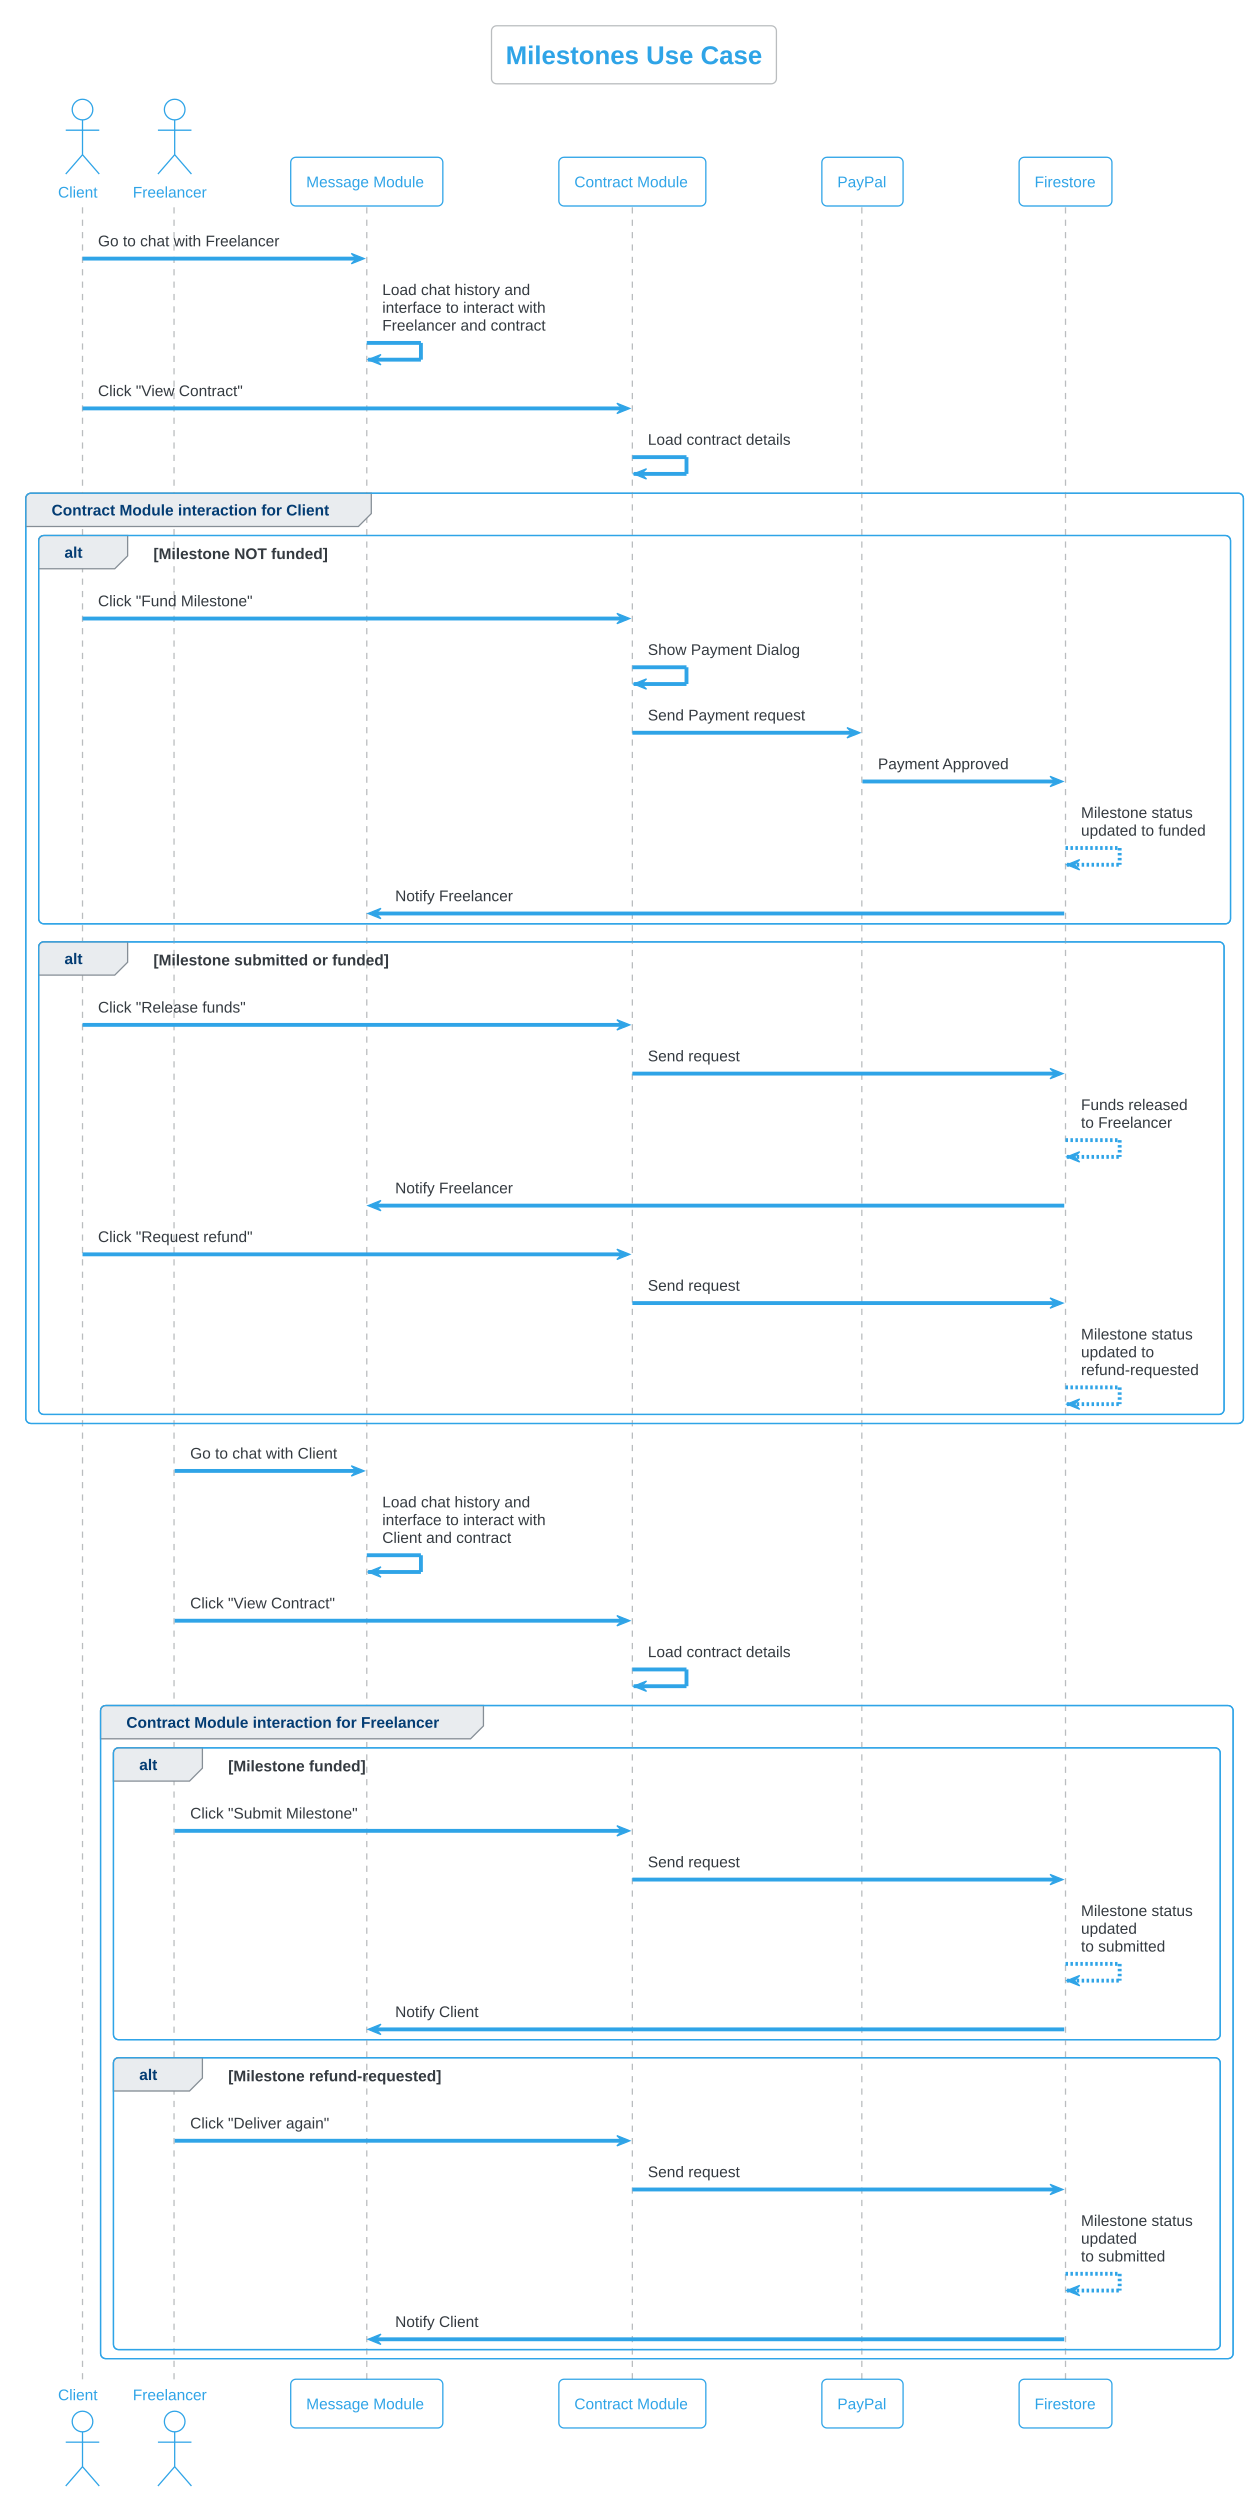
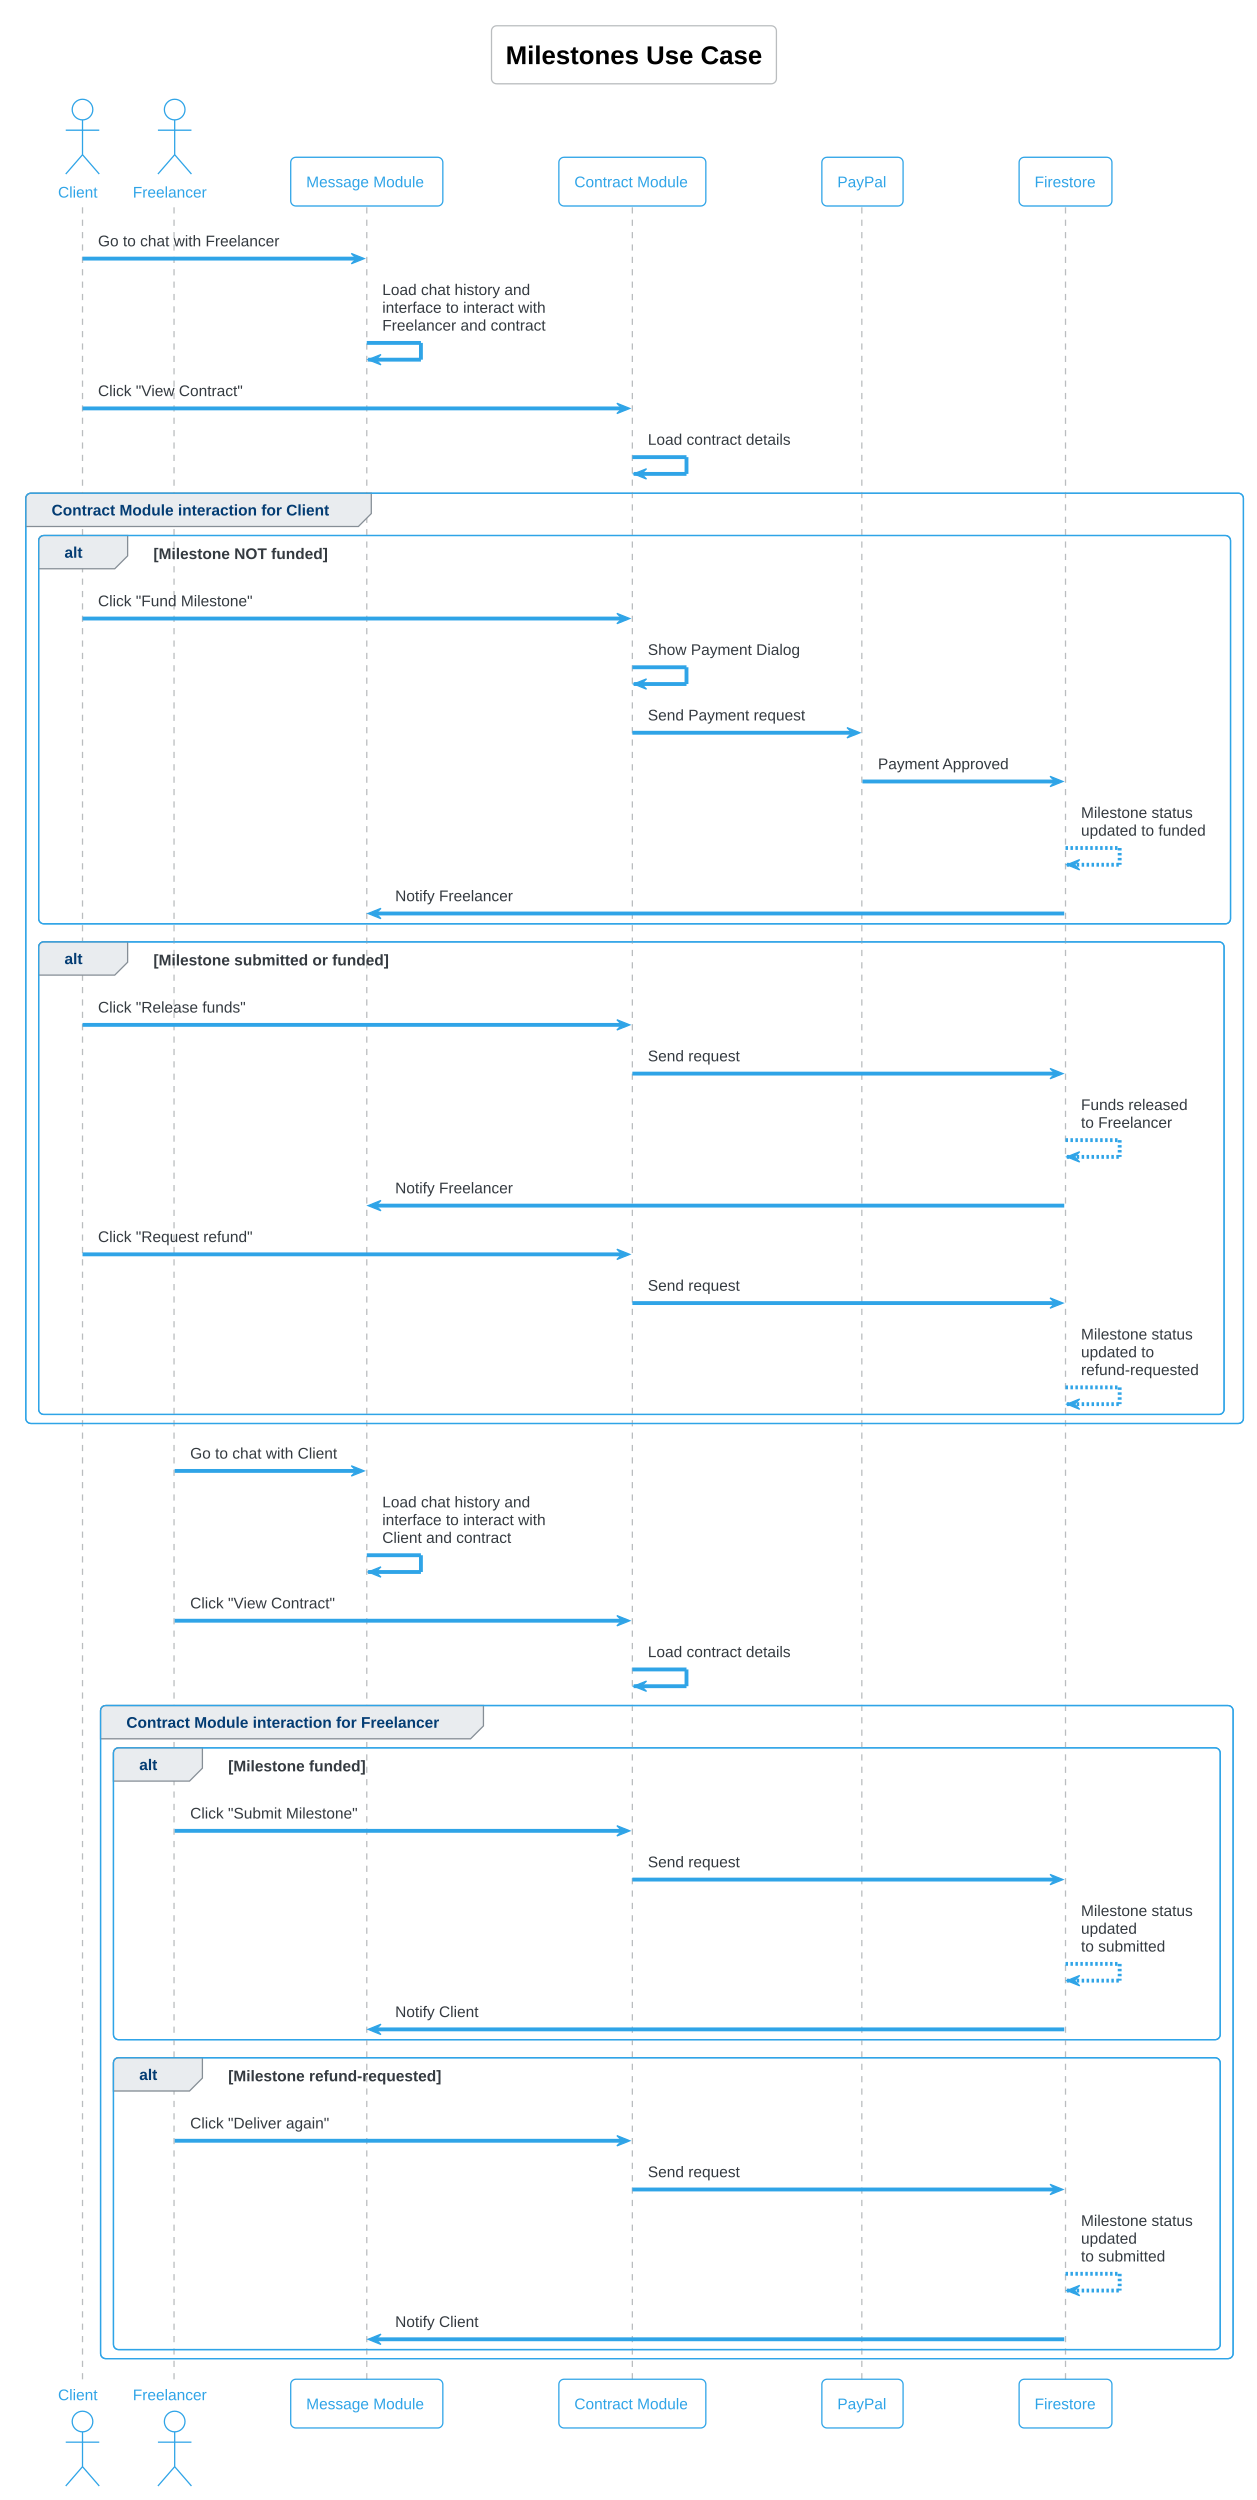
<svg xmlns="http://www.w3.org/2000/svg" contentStyleType="text/css" height="2020.833px" preserveAspectRatio="none" style="width:1015px;height:2020px;background:#FFFFFF;" version="1.1" viewBox="0 0 1015 2020" width="1015.625px" zoomAndPan="magnify">
  <defs />
  <g>
    <rect fill="none" height="46.873" id="_title" rx="4.167" ry="4.167" style="stroke:#BABDBF;stroke-width:1.042;" width="230.208" x="397.135" y="20.833" />
-     <text fill="#2FA4E7" font-family="Arial" font-size="20.833" font-weight="bold" lengthAdjust="spacing" textLength="207.292" x="408.594" y="51.833">Milestones Use Case</text>
+     <text fill="#000000" font-family="Arial" font-size="20.833" font-weight="bold" lengthAdjust="spacing" textLength="207.292" x="408.594" y="51.833">Milestones Use Case</text>
    <rect fill="none" height="751.64" rx="4.167" ry="4.167" style="stroke:#2FA4E7;stroke-width:1.042;" width="983.854" x="20.833" y="398.531" />
    <rect fill="none" height="313.739" rx="4.167" ry="4.167" style="stroke:#2FA4E7;stroke-width:1.042;" width="963.021" x="31.25" y="432.697" />
    <rect fill="none" height="381.86" rx="4.167" ry="4.167" style="stroke:#2FA4E7;stroke-width:1.042;" width="957.812" x="31.25" y="761.019" />
    <rect fill="none" height="527.688" rx="4.167" ry="4.167" style="stroke:#2FA4E7;stroke-width:1.042;" width="915.104" x="81.25" y="1378.08" />
    <rect fill="none" height="235.824" rx="4.167" ry="4.167" style="stroke:#2FA4E7;stroke-width:1.042;" width="894.271" x="91.667" y="1412.246" />
    <rect fill="none" height="235.824" rx="4.167" ry="4.167" style="stroke:#2FA4E7;stroke-width:1.042;" width="894.271" x="91.667" y="1662.653" />
    <line style="stroke:#BABDBF;stroke-width:1.042;stroke-dasharray:5.0,5.0;" x1="66.667" x2="66.667" y1="167.497" y2="1923.476" />
    <line style="stroke:#BABDBF;stroke-width:1.042;stroke-dasharray:5.0,5.0;" x1="140.625" x2="140.625" y1="167.497" y2="1923.476" />
    <line style="stroke:#BABDBF;stroke-width:1.042;stroke-dasharray:5.0,5.0;" x1="296.354" x2="296.354" y1="167.497" y2="1923.476" />
    <line style="stroke:#BABDBF;stroke-width:1.042;stroke-dasharray:5.0,5.0;" x1="510.938" x2="510.938" y1="167.497" y2="1923.476" />
    <line style="stroke:#BABDBF;stroke-width:1.042;stroke-dasharray:5.0,5.0;" x1="696.354" x2="696.354" y1="167.497" y2="1923.476" />
    <line style="stroke:#BABDBF;stroke-width:1.042;stroke-dasharray:5.0,5.0;" x1="860.938" x2="860.938" y1="167.497" y2="1923.476" />
    <text fill="#2FA4E7" font-family="Arial" font-size="12.5" lengthAdjust="spacing" textLength="33.333" x="46.875" y="159.639">Client</text>
    <ellipse cx="66.667" cy="88.54" fill="none" rx="8.333" ry="8.333" style="stroke:#2FA4E7;stroke-width:1.042;" />
    <path d="M66.667,96.873 L66.667,124.998 M53.125,105.206 L80.208,105.206 M66.667,124.998 L53.125,140.623 M66.667,124.998 L80.208,140.623 " fill="none" style="stroke:#2FA4E7;stroke-width:1.042;" />
    <text fill="#2FA4E7" font-family="Arial" font-size="12.5" lengthAdjust="spacing" textLength="33.333" x="46.875" y="1939.368">Client</text>
    <ellipse cx="66.667" cy="1956.6" fill="none" rx="8.333" ry="8.333" style="stroke:#2FA4E7;stroke-width:1.042;" />
    <path d="M66.667,1964.933 L66.667,1993.058 M53.125,1973.267 L80.208,1973.267 M66.667,1993.058 L53.125,2008.683 M66.667,1993.058 L80.208,2008.683 " fill="none" style="stroke:#2FA4E7;stroke-width:1.042;" />
    <text fill="#2FA4E7" font-family="Arial" font-size="12.5" lengthAdjust="spacing" textLength="61.458" x="107.292" y="159.639">Freelancer</text>
    <ellipse cx="141.146" cy="88.54" fill="none" rx="8.333" ry="8.333" style="stroke:#2FA4E7;stroke-width:1.042;" />
    <path d="M141.146,96.873 L141.146,124.998 M127.604,105.206 L154.688,105.206 M141.146,124.998 L127.604,140.623 M141.146,124.998 L154.688,140.623 " fill="none" style="stroke:#2FA4E7;stroke-width:1.042;" />
    <text fill="#2FA4E7" font-family="Arial" font-size="12.5" lengthAdjust="spacing" textLength="61.458" x="107.292" y="1939.368">Freelancer</text>
    <ellipse cx="141.146" cy="1956.6" fill="none" rx="8.333" ry="8.333" style="stroke:#2FA4E7;stroke-width:1.042;" />
    <path d="M141.146,1964.933 L141.146,1993.058 M127.604,1973.267 L154.688,1973.267 M141.146,1993.058 L127.604,2008.683 M141.146,1993.058 L154.688,2008.683 " fill="none" style="stroke:#2FA4E7;stroke-width:1.042;" />
    <rect fill="none" height="39.374" rx="4.167" ry="4.167" style="stroke:#2FA4E7;stroke-width:1.042;" width="122.917" x="234.896" y="127.081" />
    <text fill="#2FA4E7" font-family="Arial" font-size="12.5" lengthAdjust="spacing" textLength="97.917" x="247.396" y="151.306">Message Module</text>
    <rect fill="none" height="39.374" rx="4.167" ry="4.167" style="stroke:#2FA4E7;stroke-width:1.042;" width="122.917" x="234.896" y="1922.435" />
    <text fill="#2FA4E7" font-family="Arial" font-size="12.5" lengthAdjust="spacing" textLength="97.917" x="247.396" y="1946.659">Message Module</text>
    <rect fill="none" height="39.374" rx="4.167" ry="4.167" style="stroke:#2FA4E7;stroke-width:1.042;" width="118.75" x="451.562" y="127.081" />
    <text fill="#2FA4E7" font-family="Arial" font-size="12.5" lengthAdjust="spacing" textLength="93.75" x="464.062" y="151.306">Contract Module</text>
    <rect fill="none" height="39.374" rx="4.167" ry="4.167" style="stroke:#2FA4E7;stroke-width:1.042;" width="118.75" x="451.562" y="1922.435" />
    <text fill="#2FA4E7" font-family="Arial" font-size="12.5" lengthAdjust="spacing" textLength="93.75" x="464.062" y="1946.659">Contract Module</text>
    <rect fill="none" height="39.374" rx="4.167" ry="4.167" style="stroke:#2FA4E7;stroke-width:1.042;" width="65.625" x="664.062" y="127.081" />
    <text fill="#2FA4E7" font-family="Arial" font-size="12.5" lengthAdjust="spacing" textLength="40.625" x="676.562" y="151.306">PayPal</text>
    <rect fill="none" height="39.374" rx="4.167" ry="4.167" style="stroke:#2FA4E7;stroke-width:1.042;" width="65.625" x="664.062" y="1922.435" />
    <text fill="#2FA4E7" font-family="Arial" font-size="12.5" lengthAdjust="spacing" textLength="40.625" x="676.562" y="1946.659">PayPal</text>
    <rect fill="none" height="39.374" rx="4.167" ry="4.167" style="stroke:#2FA4E7;stroke-width:1.042;" width="75" x="823.438" y="127.081" />
    <text fill="#2FA4E7" font-family="Arial" font-size="12.5" lengthAdjust="spacing" textLength="50" x="835.938" y="151.306">Firestore</text>
    <rect fill="none" height="39.374" rx="4.167" ry="4.167" style="stroke:#2FA4E7;stroke-width:1.042;" width="75" x="823.438" y="1922.435" />
    <text fill="#2FA4E7" font-family="Arial" font-size="12.5" lengthAdjust="spacing" textLength="50" x="835.938" y="1946.659">Firestore</text>
    <polygon fill="#2FA4E7" points="283.854,204.787,294.271,208.954,283.854,213.12,288.021,208.954" style="stroke:#2FA4E7;stroke-width:1.042;" />
    <line style="stroke:#2FA4E7;stroke-width:3.125;" x1="66.667" x2="290.104" y1="208.954" y2="208.954" />
    <text fill="#343A40" font-family="Arial" font-size="12.5" lengthAdjust="spacing" textLength="147.917" x="79.167" y="199.013">Go to chat with Freelancer</text>
    <line style="stroke:#2FA4E7;stroke-width:3.125;" x1="296.354" x2="340.104" y1="277.075" y2="277.075" />
    <line style="stroke:#2FA4E7;stroke-width:3.125;" x1="340.104" x2="340.104" y1="277.075" y2="290.617" />
    <line style="stroke:#2FA4E7;stroke-width:3.125;" x1="297.396" x2="340.104" y1="290.617" y2="290.617" />
    <polygon fill="#2FA4E7" points="307.812,286.45,297.396,290.617,307.812,294.784,303.646,290.617" style="stroke:#2FA4E7;stroke-width:1.042;" />
    <text fill="#343A40" font-family="Arial" font-size="12.5" lengthAdjust="spacing" textLength="121.875" x="308.854" y="238.387">Load chat history and</text>
    <text fill="#343A40" font-family="Arial" font-size="12.5" lengthAdjust="spacing" textLength="133.333" x="308.854" y="252.761">interface to interact with</text>
    <text fill="#343A40" font-family="Arial" font-size="12.5" lengthAdjust="spacing" textLength="134.375" x="308.854" y="267.135">Freelancer and contract</text>
    <polygon fill="#2FA4E7" points="498.438,325.824,508.854,329.991,498.438,334.157,502.604,329.991" style="stroke:#2FA4E7;stroke-width:1.042;" />
    <line style="stroke:#2FA4E7;stroke-width:3.125;" x1="66.667" x2="504.688" y1="329.991" y2="329.991" />
    <text fill="#343A40" font-family="Arial" font-size="12.5" lengthAdjust="spacing" textLength="118.75" x="79.167" y="320.05">Click "View Contract"</text>
    <line style="stroke:#2FA4E7;stroke-width:3.125;" x1="510.938" x2="554.688" y1="369.364" y2="369.364" />
    <line style="stroke:#2FA4E7;stroke-width:3.125;" x1="554.688" x2="554.688" y1="369.364" y2="382.906" />
    <line style="stroke:#2FA4E7;stroke-width:3.125;" x1="511.979" x2="554.688" y1="382.906" y2="382.906" />
    <polygon fill="#2FA4E7" points="522.396,378.739,511.979,382.906,522.396,387.073,518.229,382.906" style="stroke:#2FA4E7;stroke-width:1.042;" />
    <text fill="#343A40" font-family="Arial" font-size="12.5" lengthAdjust="spacing" textLength="117.708" x="523.438" y="359.424">Load contract details</text>
    <path d="M25,398.531 L300,398.531 L300,414.988 L289.583,425.405 L20.833,425.405 L20.833,402.698 A4.167,4.167 0 0 1 25,398.531 " fill="#E9ECEF" style="stroke:#868E96;stroke-width:1.042;" />
    <rect fill="none" height="751.64" rx="4.167" ry="4.167" style="stroke:#2FA4E7;stroke-width:1.042;" width="983.854" x="20.833" y="398.531" />
    <text fill="#033C73" font-family="Arial" font-size="12.5" font-weight="bold" lengthAdjust="spacing" textLength="221.875" x="41.667" y="416.506">Contract Module interaction for Client</text>
    <path d="M35.417,432.697 L103.125,432.697 L103.125,449.154 L92.708,459.57 L31.25,459.57 L31.25,436.863 A4.167,4.167 0 0 1 35.417,432.697 " fill="#E9ECEF" style="stroke:#868E96;stroke-width:1.042;" />
    <rect fill="none" height="313.739" rx="4.167" ry="4.167" style="stroke:#2FA4E7;stroke-width:1.042;" width="963.021" x="31.25" y="432.697" />
    <text fill="#033C73" font-family="Arial" font-size="12.5" font-weight="bold" lengthAdjust="spacing" textLength="14.583" x="52.083" y="450.671">alt</text>
    <text fill="#343A40" font-family="Arial" font-size="12.5" font-weight="bold" lengthAdjust="spacing" textLength="138.542" x="123.958" y="451.713">[Milestone NOT funded]</text>
    <polygon fill="#2FA4E7" points="498.438,495.61,508.854,499.776,498.438,503.943,502.604,499.776" style="stroke:#2FA4E7;stroke-width:1.042;" />
    <line style="stroke:#2FA4E7;stroke-width:3.125;" x1="66.667" x2="504.688" y1="499.776" y2="499.776" />
    <text fill="#343A40" font-family="Arial" font-size="12.5" lengthAdjust="spacing" textLength="127.083" x="79.167" y="489.836">Click "Fund Milestone"</text>
    <line style="stroke:#2FA4E7;stroke-width:3.125;" x1="510.938" x2="554.688" y1="539.15" y2="539.15" />
    <line style="stroke:#2FA4E7;stroke-width:3.125;" x1="554.688" x2="554.688" y1="539.15" y2="552.692" />
    <line style="stroke:#2FA4E7;stroke-width:3.125;" x1="511.979" x2="554.688" y1="552.692" y2="552.692" />
    <polygon fill="#2FA4E7" points="522.396,548.525,511.979,552.692,522.396,556.858,518.229,552.692" style="stroke:#2FA4E7;stroke-width:1.042;" />
    <text fill="#343A40" font-family="Arial" font-size="12.5" lengthAdjust="spacing" textLength="126.042" x="523.438" y="529.209">Show Payment Dialog</text>
    <polygon fill="#2FA4E7" points="684.375,587.899,694.792,592.065,684.375,596.232,688.542,592.065" style="stroke:#2FA4E7;stroke-width:1.042;" />
    <line style="stroke:#2FA4E7;stroke-width:3.125;" x1="510.938" x2="690.625" y1="592.065" y2="592.065" />
    <text fill="#343A40" font-family="Arial" font-size="12.5" lengthAdjust="spacing" textLength="129.167" x="523.438" y="582.125">Send Payment request</text>
    <polygon fill="#2FA4E7" points="848.438,627.273,858.854,631.439,848.438,635.606,852.604,631.439" style="stroke:#2FA4E7;stroke-width:1.042;" />
    <line style="stroke:#2FA4E7;stroke-width:3.125;" x1="696.875" x2="854.688" y1="631.439" y2="631.439" />
    <text fill="#343A40" font-family="Arial" font-size="12.5" lengthAdjust="spacing" textLength="108.333" x="709.375" y="621.499">Payment Approved</text>
    <line style="stroke:#2FA4E7;stroke-width:3.125;stroke-dasharray:2.0,2.0;" x1="860.938" x2="904.688" y1="685.187" y2="685.187" />
    <line style="stroke:#2FA4E7;stroke-width:3.125;stroke-dasharray:2.0,2.0;" x1="904.688" x2="904.688" y1="685.187" y2="698.728" />
    <line style="stroke:#2FA4E7;stroke-width:3.125;stroke-dasharray:2.0,2.0;" x1="861.979" x2="904.688" y1="698.728" y2="698.728" />
    <polygon fill="#2FA4E7" points="872.396,694.562,861.979,698.728,872.396,702.895,868.229,698.728" style="stroke:#2FA4E7;stroke-width:1.042;" />
    <text fill="#343A40" font-family="Arial" font-size="12.5" lengthAdjust="spacing" textLength="91.667" x="873.438" y="660.872">Milestone status</text>
    <text fill="#343A40" font-family="Arial" font-size="12.5" lengthAdjust="spacing" textLength="103.125" x="873.438" y="675.246">updated to funded</text>
    <polygon fill="#2FA4E7" points="307.812,733.936,297.396,738.102,307.812,742.269,303.646,738.102" style="stroke:#2FA4E7;stroke-width:1.042;" />
    <line style="stroke:#2FA4E7;stroke-width:3.125;" x1="301.562" x2="859.896" y1="738.102" y2="738.102" />
    <text fill="#343A40" font-family="Arial" font-size="12.5" lengthAdjust="spacing" textLength="96.875" x="319.271" y="728.162">Notify Freelancer</text>
    <path d="M35.417,761.019 L103.125,761.019 L103.125,777.476 L92.708,787.893 L31.25,787.893 L31.25,765.186 A4.167,4.167 0 0 1 35.417,761.019 " fill="#E9ECEF" style="stroke:#868E96;stroke-width:1.042;" />
    <rect fill="none" height="381.86" rx="4.167" ry="4.167" style="stroke:#2FA4E7;stroke-width:1.042;" width="957.812" x="31.25" y="761.019" />
    <text fill="#033C73" font-family="Arial" font-size="12.5" font-weight="bold" lengthAdjust="spacing" textLength="14.583" x="52.083" y="778.994">alt</text>
    <text fill="#343A40" font-family="Arial" font-size="12.5" font-weight="bold" lengthAdjust="spacing" textLength="187.5" x="123.958" y="780.035">[Milestone submitted or funded]</text>
    <polygon fill="#2FA4E7" points="498.438,823.932,508.854,828.099,498.438,832.265,502.604,828.099" style="stroke:#2FA4E7;stroke-width:1.042;" />
    <line style="stroke:#2FA4E7;stroke-width:3.125;" x1="66.667" x2="504.688" y1="828.099" y2="828.099" />
    <text fill="#343A40" font-family="Arial" font-size="12.5" lengthAdjust="spacing" textLength="121.875" x="79.167" y="818.158">Click "Release funds"</text>
    <polygon fill="#2FA4E7" points="848.438,863.306,858.854,867.472,848.438,871.639,852.604,867.472" style="stroke:#2FA4E7;stroke-width:1.042;" />
    <line style="stroke:#2FA4E7;stroke-width:3.125;" x1="510.938" x2="854.688" y1="867.472" y2="867.472" />
    <text fill="#343A40" font-family="Arial" font-size="12.5" lengthAdjust="spacing" textLength="76.042" x="523.438" y="857.532">Send request</text>
    <line style="stroke:#2FA4E7;stroke-width:3.125;stroke-dasharray:2.0,2.0;" x1="860.938" x2="904.688" y1="921.22" y2="921.22" />
    <line style="stroke:#2FA4E7;stroke-width:3.125;stroke-dasharray:2.0,2.0;" x1="904.688" x2="904.688" y1="921.22" y2="934.762" />
    <line style="stroke:#2FA4E7;stroke-width:3.125;stroke-dasharray:2.0,2.0;" x1="861.979" x2="904.688" y1="934.762" y2="934.762" />
    <polygon fill="#2FA4E7" points="872.396,930.595,861.979,934.762,872.396,938.928,868.229,934.762" style="stroke:#2FA4E7;stroke-width:1.042;" />
    <text fill="#343A40" font-family="Arial" font-size="12.5" lengthAdjust="spacing" textLength="88.542" x="873.438" y="896.905">Funds released</text>
    <text fill="#343A40" font-family="Arial" font-size="12.5" lengthAdjust="spacing" textLength="75" x="873.438" y="911.279">to Freelancer</text>
    <polygon fill="#2FA4E7" points="307.812,969.969,297.396,974.135,307.812,978.302,303.646,974.135" style="stroke:#2FA4E7;stroke-width:1.042;" />
    <line style="stroke:#2FA4E7;stroke-width:3.125;" x1="301.562" x2="859.896" y1="974.135" y2="974.135" />
    <text fill="#343A40" font-family="Arial" font-size="12.5" lengthAdjust="spacing" textLength="96.875" x="319.271" y="964.195">Notify Freelancer</text>
    <polygon fill="#2FA4E7" points="498.438,1009.342,508.854,1013.509,498.438,1017.676,502.604,1013.509" style="stroke:#2FA4E7;stroke-width:1.042;" />
    <line style="stroke:#2FA4E7;stroke-width:3.125;" x1="66.667" x2="504.688" y1="1013.509" y2="1013.509" />
    <text fill="#343A40" font-family="Arial" font-size="12.5" lengthAdjust="spacing" textLength="127.083" x="79.167" y="1003.568">Click "Request refund"</text>
    <polygon fill="#2FA4E7" points="848.438,1048.716,858.854,1052.883,848.438,1057.05,852.604,1052.883" style="stroke:#2FA4E7;stroke-width:1.042;" />
    <line style="stroke:#2FA4E7;stroke-width:3.125;" x1="510.938" x2="854.688" y1="1052.883" y2="1052.883" />
    <text fill="#343A40" font-family="Arial" font-size="12.5" lengthAdjust="spacing" textLength="76.042" x="523.438" y="1042.942">Send request</text>
    <line style="stroke:#2FA4E7;stroke-width:3.125;stroke-dasharray:2.0,2.0;" x1="860.938" x2="904.688" y1="1121.004" y2="1121.004" />
    <line style="stroke:#2FA4E7;stroke-width:3.125;stroke-dasharray:2.0,2.0;" x1="904.688" x2="904.688" y1="1121.004" y2="1134.546" />
    <line style="stroke:#2FA4E7;stroke-width:3.125;stroke-dasharray:2.0,2.0;" x1="861.979" x2="904.688" y1="1134.546" y2="1134.546" />
    <polygon fill="#2FA4E7" points="872.396,1130.379,861.979,1134.546,872.396,1138.713,868.229,1134.546" style="stroke:#2FA4E7;stroke-width:1.042;" />
    <text fill="#343A40" font-family="Arial" font-size="12.5" lengthAdjust="spacing" textLength="91.667" x="873.438" y="1082.316">Milestone status</text>
    <text fill="#343A40" font-family="Arial" font-size="12.5" lengthAdjust="spacing" textLength="60.417" x="873.438" y="1096.69">updated to</text>
    <text fill="#343A40" font-family="Arial" font-size="12.5" lengthAdjust="spacing" textLength="97.917" x="873.438" y="1111.064">refund-requested</text>
    <polygon fill="#2FA4E7" points="283.854,1184.336,294.271,1188.503,283.854,1192.67,288.021,1188.503" style="stroke:#2FA4E7;stroke-width:1.042;" />
    <line style="stroke:#2FA4E7;stroke-width:3.125;" x1="141.146" x2="290.104" y1="1188.503" y2="1188.503" />
    <text fill="#343A40" font-family="Arial" font-size="12.5" lengthAdjust="spacing" textLength="119.792" x="153.646" y="1178.562">Go to chat with Client</text>
    <line style="stroke:#2FA4E7;stroke-width:3.125;" x1="296.354" x2="340.104" y1="1256.624" y2="1256.624" />
    <line style="stroke:#2FA4E7;stroke-width:3.125;" x1="340.104" x2="340.104" y1="1256.624" y2="1270.166" />
    <line style="stroke:#2FA4E7;stroke-width:3.125;" x1="297.396" x2="340.104" y1="1270.166" y2="1270.166" />
    <polygon fill="#2FA4E7" points="307.812,1265.999,297.396,1270.166,307.812,1274.333,303.646,1270.166" style="stroke:#2FA4E7;stroke-width:1.042;" />
    <text fill="#343A40" font-family="Arial" font-size="12.5" lengthAdjust="spacing" textLength="121.875" x="308.854" y="1217.936">Load chat history and</text>
    <text fill="#343A40" font-family="Arial" font-size="12.5" lengthAdjust="spacing" textLength="133.333" x="308.854" y="1232.31">interface to interact with</text>
    <text fill="#343A40" font-family="Arial" font-size="12.5" lengthAdjust="spacing" textLength="106.25" x="308.854" y="1246.684">Client and contract</text>
    <polygon fill="#2FA4E7" points="498.438,1305.373,508.854,1309.54,498.438,1313.707,502.604,1309.54" style="stroke:#2FA4E7;stroke-width:1.042;" />
    <line style="stroke:#2FA4E7;stroke-width:3.125;" x1="141.146" x2="504.688" y1="1309.54" y2="1309.54" />
    <text fill="#343A40" font-family="Arial" font-size="12.5" lengthAdjust="spacing" textLength="118.75" x="153.646" y="1299.599">Click "View Contract"</text>
    <line style="stroke:#2FA4E7;stroke-width:3.125;" x1="510.938" x2="554.688" y1="1348.914" y2="1348.914" />
    <line style="stroke:#2FA4E7;stroke-width:3.125;" x1="554.688" x2="554.688" y1="1348.914" y2="1362.455" />
    <line style="stroke:#2FA4E7;stroke-width:3.125;" x1="511.979" x2="554.688" y1="1362.455" y2="1362.455" />
    <polygon fill="#2FA4E7" points="522.396,1358.289,511.979,1362.455,522.396,1366.622,518.229,1362.455" style="stroke:#2FA4E7;stroke-width:1.042;" />
    <text fill="#343A40" font-family="Arial" font-size="12.5" lengthAdjust="spacing" textLength="117.708" x="523.438" y="1338.973">Load contract details</text>
    <path d="M85.417,1378.08 L390.625,1378.08 L390.625,1394.537 L380.208,1404.954 L81.25,1404.954 L81.25,1382.247 A4.167,4.167 0 0 1 85.417,1378.08 " fill="#E9ECEF" style="stroke:#868E96;stroke-width:1.042;" />
    <rect fill="none" height="527.688" rx="4.167" ry="4.167" style="stroke:#2FA4E7;stroke-width:1.042;" width="915.104" x="81.25" y="1378.08" />
    <text fill="#033C73" font-family="Arial" font-size="12.5" font-weight="bold" lengthAdjust="spacing" textLength="252.083" x="102.083" y="1396.055">Contract Module interaction for Freelancer</text>
    <path d="M95.833,1412.246 L163.542,1412.246 L163.542,1428.703 L153.125,1439.12 L91.667,1439.12 L91.667,1416.412 A4.167,4.167 0 0 1 95.833,1412.246 " fill="#E9ECEF" style="stroke:#868E96;stroke-width:1.042;" />
    <rect fill="none" height="235.824" rx="4.167" ry="4.167" style="stroke:#2FA4E7;stroke-width:1.042;" width="894.271" x="91.667" y="1412.246" />
    <text fill="#033C73" font-family="Arial" font-size="12.5" font-weight="bold" lengthAdjust="spacing" textLength="14.583" x="112.5" y="1430.22">alt</text>
    <text fill="#343A40" font-family="Arial" font-size="12.5" font-weight="bold" lengthAdjust="spacing" textLength="109.375" x="184.375" y="1431.262">[Milestone funded]</text>
    <polygon fill="#2FA4E7" points="498.438,1475.159,508.854,1479.325,498.438,1483.492,502.604,1479.325" style="stroke:#2FA4E7;stroke-width:1.042;" />
    <line style="stroke:#2FA4E7;stroke-width:3.125;" x1="141.146" x2="504.688" y1="1479.325" y2="1479.325" />
    <text fill="#343A40" font-family="Arial" font-size="12.5" lengthAdjust="spacing" textLength="137.5" x="153.646" y="1469.385">Click "Submit Milestone"</text>
    <polygon fill="#2FA4E7" points="848.438,1514.533,858.854,1518.699,848.438,1522.866,852.604,1518.699" style="stroke:#2FA4E7;stroke-width:1.042;" />
    <line style="stroke:#2FA4E7;stroke-width:3.125;" x1="510.938" x2="854.688" y1="1518.699" y2="1518.699" />
    <text fill="#343A40" font-family="Arial" font-size="12.5" lengthAdjust="spacing" textLength="76.042" x="523.438" y="1508.758">Send request</text>
    <line style="stroke:#2FA4E7;stroke-width:3.125;stroke-dasharray:2.0,2.0;" x1="860.938" x2="904.688" y1="1586.821" y2="1586.821" />
    <line style="stroke:#2FA4E7;stroke-width:3.125;stroke-dasharray:2.0,2.0;" x1="904.688" x2="904.688" y1="1586.821" y2="1600.362" />
    <line style="stroke:#2FA4E7;stroke-width:3.125;stroke-dasharray:2.0,2.0;" x1="861.979" x2="904.688" y1="1600.362" y2="1600.362" />
    <polygon fill="#2FA4E7" points="872.396,1596.196,861.979,1600.362,872.396,1604.529,868.229,1600.362" style="stroke:#2FA4E7;stroke-width:1.042;" />
    <text fill="#343A40" font-family="Arial" font-size="12.5" lengthAdjust="spacing" textLength="91.667" x="873.438" y="1548.132">Milestone status</text>
    <text fill="#343A40" font-family="Arial" font-size="12.5" lengthAdjust="spacing" textLength="46.875" x="873.438" y="1562.506">updated</text>
    <text fill="#343A40" font-family="Arial" font-size="12.5" lengthAdjust="spacing" textLength="68.75" x="873.438" y="1576.88">to submitted</text>
    <polygon fill="#2FA4E7" points="307.812,1635.569,297.396,1639.736,307.812,1643.903,303.646,1639.736" style="stroke:#2FA4E7;stroke-width:1.042;" />
    <line style="stroke:#2FA4E7;stroke-width:3.125;" x1="301.562" x2="859.896" y1="1639.736" y2="1639.736" />
    <text fill="#343A40" font-family="Arial" font-size="12.5" lengthAdjust="spacing" textLength="68.75" x="319.271" y="1629.795">Notify Client</text>
    <path d="M95.833,1662.653 L163.542,1662.653 L163.542,1679.11 L153.125,1689.526 L91.667,1689.526 L91.667,1666.819 A4.167,4.167 0 0 1 95.833,1662.653 " fill="#E9ECEF" style="stroke:#868E96;stroke-width:1.042;" />
    <rect fill="none" height="235.824" rx="4.167" ry="4.167" style="stroke:#2FA4E7;stroke-width:1.042;" width="894.271" x="91.667" y="1662.653" />
    <text fill="#033C73" font-family="Arial" font-size="12.5" font-weight="bold" lengthAdjust="spacing" textLength="14.583" x="112.5" y="1680.627">alt</text>
    <text fill="#343A40" font-family="Arial" font-size="12.5" font-weight="bold" lengthAdjust="spacing" textLength="171.875" x="184.375" y="1681.669">[Milestone refund-requested]</text>
    <polygon fill="#2FA4E7" points="498.438,1725.566,508.854,1729.732,498.438,1733.899,502.604,1729.732" style="stroke:#2FA4E7;stroke-width:1.042;" />
    <line style="stroke:#2FA4E7;stroke-width:3.125;" x1="141.146" x2="504.688" y1="1729.732" y2="1729.732" />
    <text fill="#343A40" font-family="Arial" font-size="12.5" lengthAdjust="spacing" textLength="115.625" x="153.646" y="1719.792">Click "Deliver again"</text>
    <polygon fill="#2FA4E7" points="848.438,1764.939,858.854,1769.106,848.438,1773.273,852.604,1769.106" style="stroke:#2FA4E7;stroke-width:1.042;" />
    <line style="stroke:#2FA4E7;stroke-width:3.125;" x1="510.938" x2="854.688" y1="1769.106" y2="1769.106" />
    <text fill="#343A40" font-family="Arial" font-size="12.5" lengthAdjust="spacing" textLength="76.042" x="523.438" y="1759.165">Send request</text>
    <line style="stroke:#2FA4E7;stroke-width:3.125;stroke-dasharray:2.0,2.0;" x1="860.938" x2="904.688" y1="1837.227" y2="1837.227" />
    <line style="stroke:#2FA4E7;stroke-width:3.125;stroke-dasharray:2.0,2.0;" x1="904.688" x2="904.688" y1="1837.227" y2="1850.769" />
    <line style="stroke:#2FA4E7;stroke-width:3.125;stroke-dasharray:2.0,2.0;" x1="861.979" x2="904.688" y1="1850.769" y2="1850.769" />
    <polygon fill="#2FA4E7" points="872.396,1846.602,861.979,1850.769,872.396,1854.936,868.229,1850.769" style="stroke:#2FA4E7;stroke-width:1.042;" />
    <text fill="#343A40" font-family="Arial" font-size="12.5" lengthAdjust="spacing" textLength="91.667" x="873.438" y="1798.539">Milestone status</text>
    <text fill="#343A40" font-family="Arial" font-size="12.5" lengthAdjust="spacing" textLength="46.875" x="873.438" y="1812.913">updated</text>
    <text fill="#343A40" font-family="Arial" font-size="12.5" lengthAdjust="spacing" textLength="68.75" x="873.438" y="1827.287">to submitted</text>
    <polygon fill="#2FA4E7" points="307.812,1885.976,297.396,1890.143,307.812,1894.31,303.646,1890.143" style="stroke:#2FA4E7;stroke-width:1.042;" />
    <line style="stroke:#2FA4E7;stroke-width:3.125;" x1="301.562" x2="859.896" y1="1890.143" y2="1890.143" />
    <text fill="#343A40" font-family="Arial" font-size="12.5" lengthAdjust="spacing" textLength="68.75" x="319.271" y="1880.202">Notify Client</text>
  </g>
</svg>
